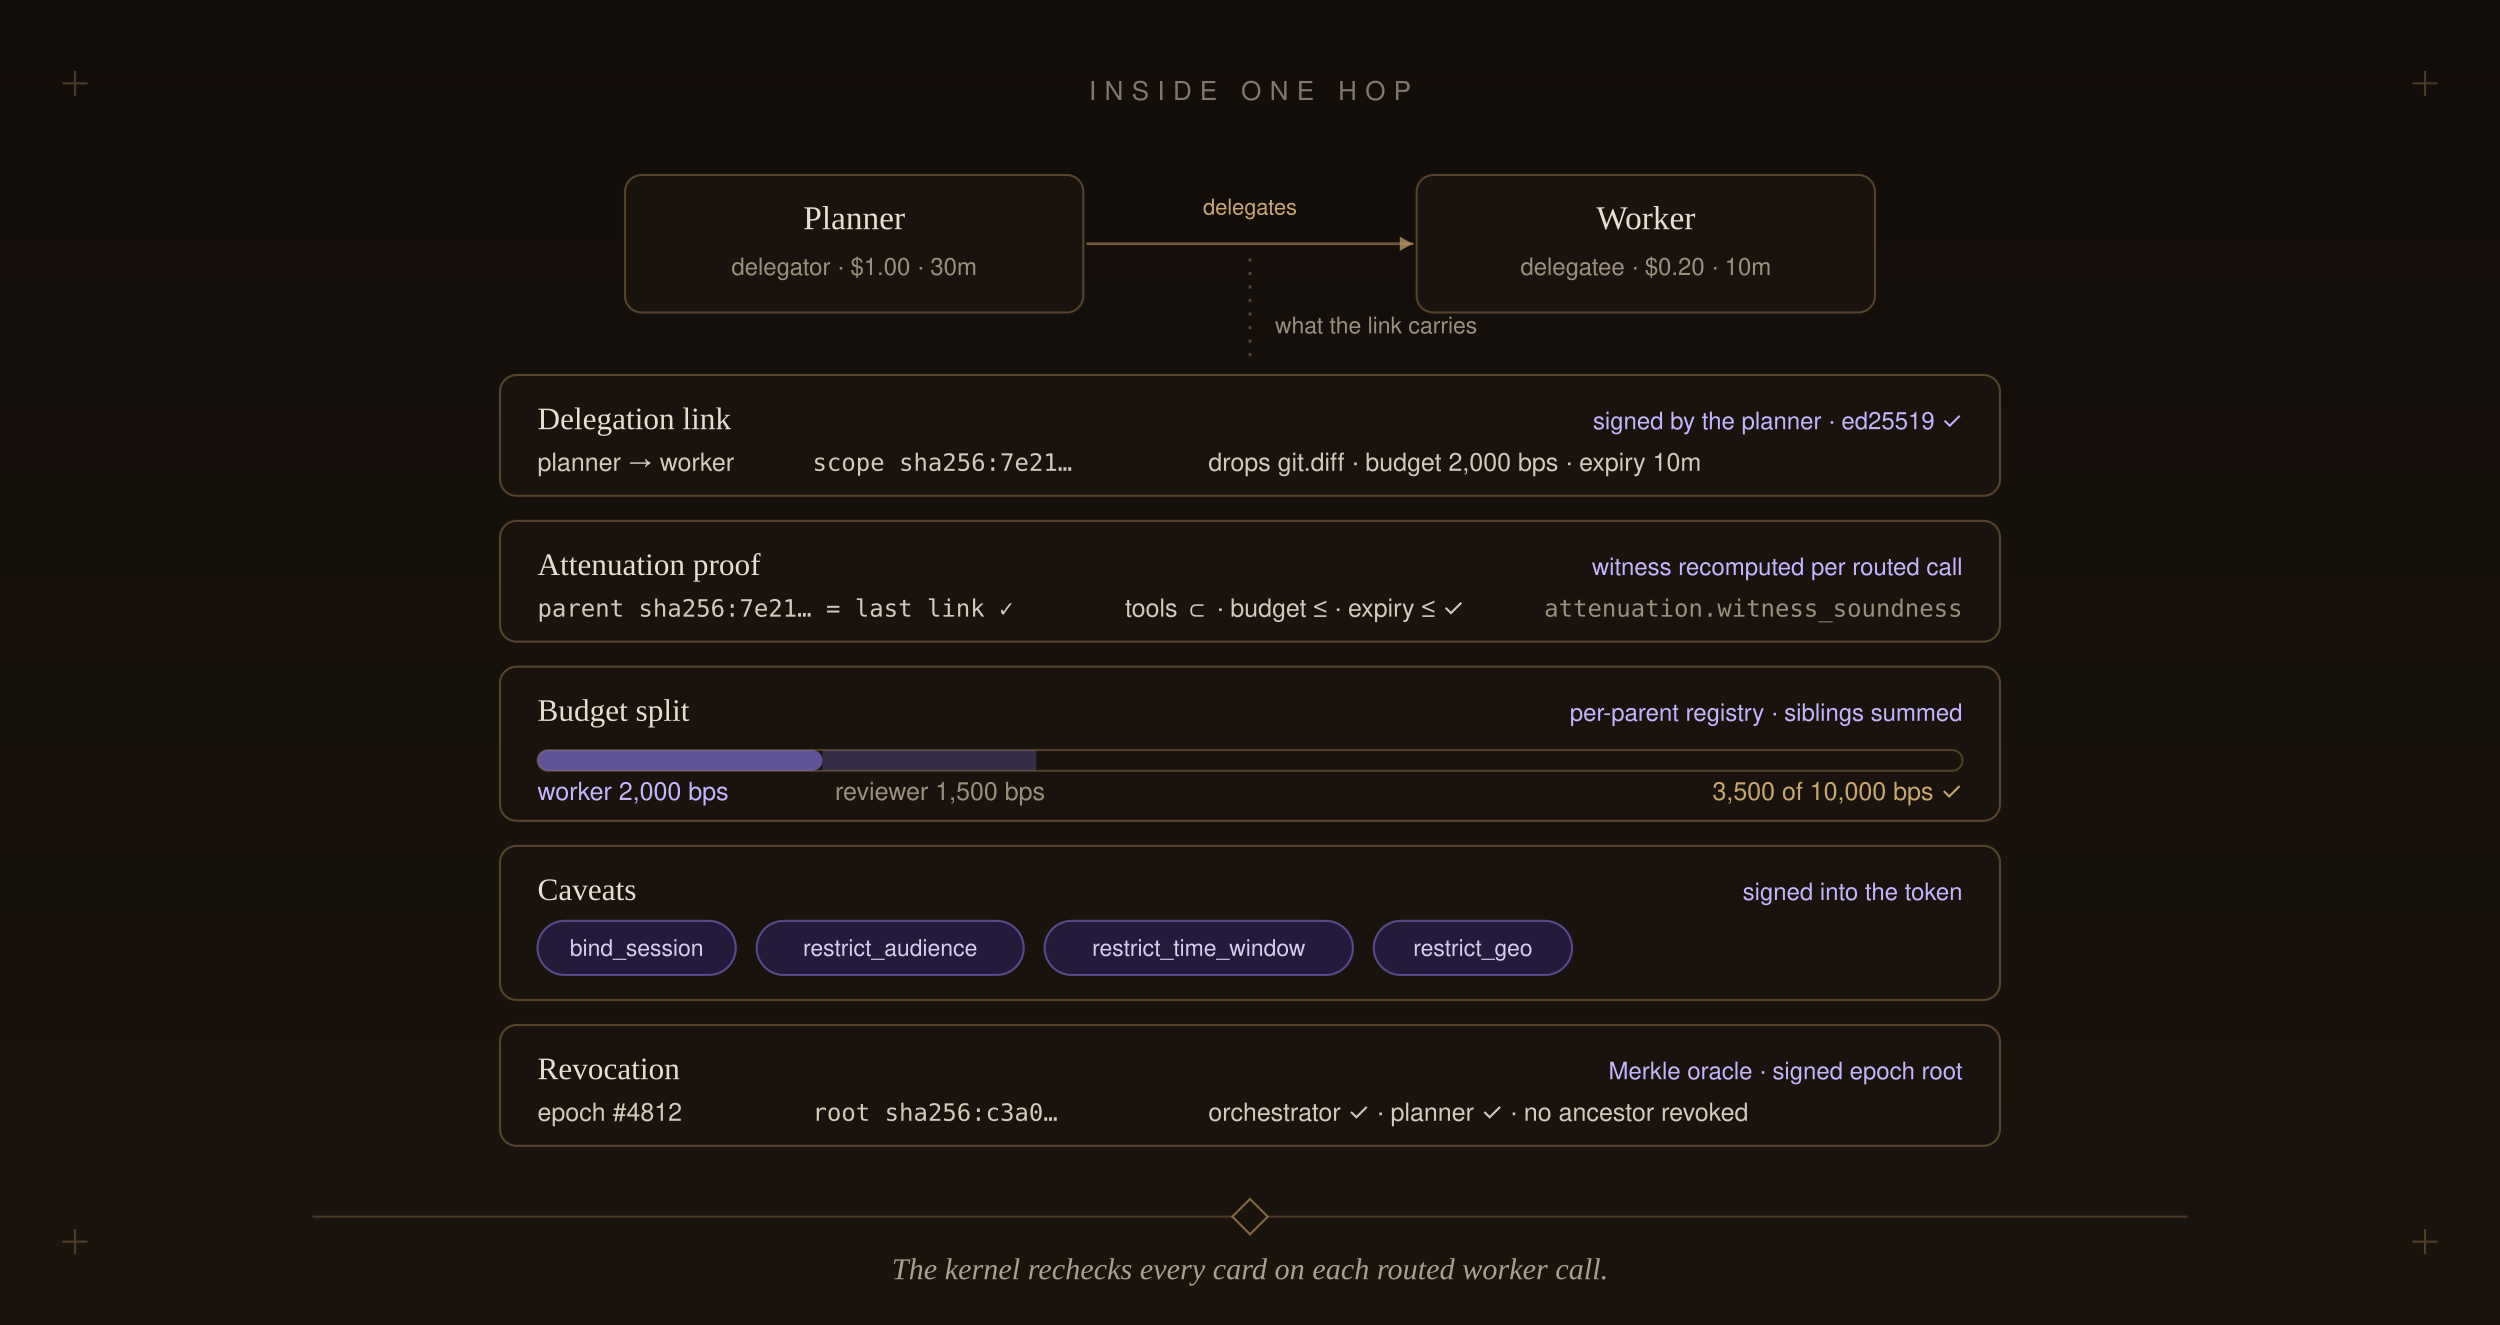
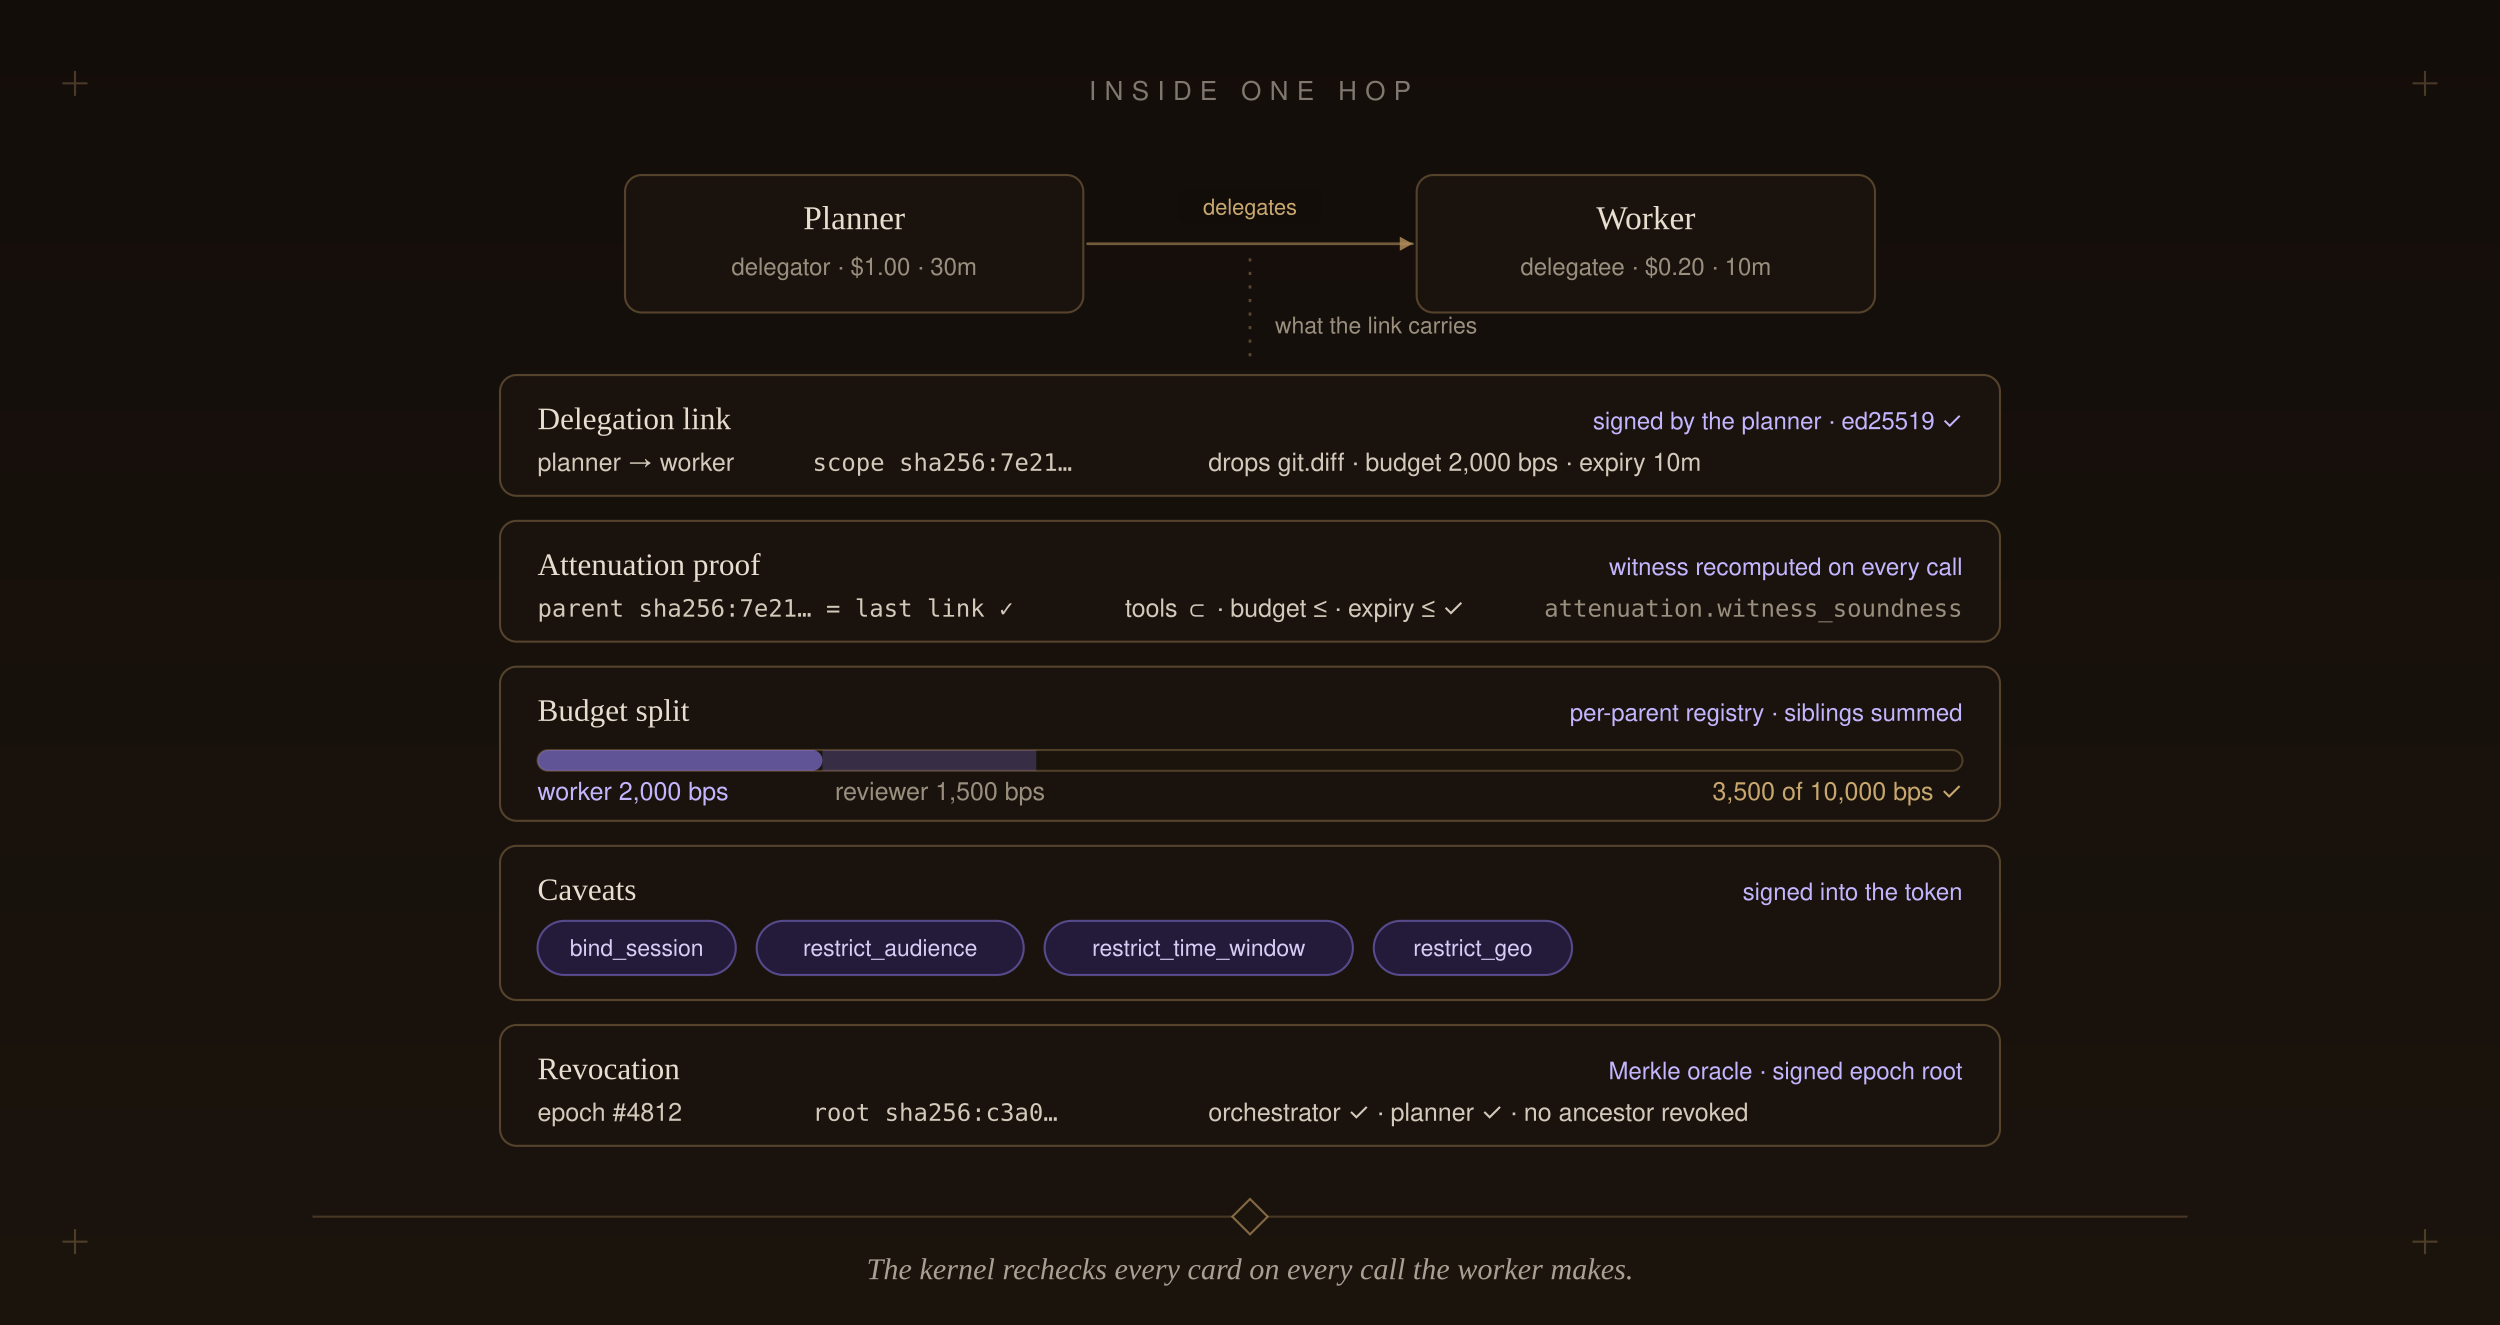
- <svg xmlns="http://www.w3.org/2000/svg" viewBox="0 0 1200 636" width="1200" height="636" role="img" aria-label="Inside one delegation hop from planner to worker: the signed delegation link, the attenuation proof whose parent scope hash must equal the last chain link, the basis-point budget split checked against siblings, the caveats, and the revocation epoch. The kernel rechecks these bindings on each routed call.">
+ <svg xmlns="http://www.w3.org/2000/svg" viewBox="0 0 1200 636" width="1200" height="636" role="img" aria-label="Inside one delegation hop from planner to worker: the signed delegation link, the attenuation proof whose parent scope hash must equal the last chain link, the basis-point budget split checked against siblings, the caveats, and the revocation epoch. The kernel rechecks all of it on every call.">
  <defs>
    <linearGradient id="hpbg" x1="0" y1="0" x2="0" y2="1">
      <stop offset="0" stop-color="#130d0a" />
      <stop offset="1" stop-color="#1b140d" />
    </linearGradient>
    <radialGradient id="hpglow" cx="50%" cy="50%" r="50%">
      <stop offset="0" stop-color="#8f7ff2" stop-opacity="0.32" />
      <stop offset="0.6" stop-color="#8f7ff2" stop-opacity="0.07" />
      <stop offset="1" stop-color="#8f7ff2" stop-opacity="0" />
    </radialGradient>
    <radialGradient id="hpkglow" cx="50%" cy="50%" r="50%">
      <stop offset="0" stop-color="#8f7ff2" stop-opacity="0.28" />
      <stop offset="0.65" stop-color="#8f7ff2" stop-opacity="0.06" />
      <stop offset="1" stop-color="#8f7ff2" stop-opacity="0" />
    </radialGradient>
  </defs>
  <rect width="1200" height="636" fill="url(#hpbg)" />
  <g stroke="#b08d5b" stroke-opacity="0.35" stroke-width="1">
    <path d="M30 40 H42 M36 34 V46" />
    <path d="M1158 40 H1170 M1164 34 V46" />
    <path d="M30 596 H42 M36 590 V602" />
    <path d="M1158 596 H1170 M1164 590 V602" />
  </g>
  <text x="600.0" y="48" text-anchor="middle" font-family="-apple-system, 'Segoe UI', Helvetica, Arial, sans-serif" font-size="12.5" letter-spacing="4" fill="#d8cfc0" fill-opacity="0.55">INSIDE ONE HOP</text>
  <rect x="300" y="84" width="220" height="66" rx="8" fill="#1a130d" stroke="#b08d5b" stroke-opacity="0.4" />
  <text x="410" y="110" text-anchor="middle" font-family="Georgia, 'Times New Roman', serif" font-size="16" fill="#e7ded0">Planner</text>
  <text x="410" y="132" text-anchor="middle" font-family="-apple-system, 'Segoe UI', Helvetica, Arial, sans-serif" font-size="11.5" fill="#9a8f7e">delegator · $1.00 · 30m</text>
  <rect x="680" y="84" width="220" height="66" rx="8" fill="#1a130d" stroke="#b08d5b" stroke-opacity="0.4" />
  <text x="790" y="110" text-anchor="middle" font-family="Georgia, 'Times New Roman', serif" font-size="16" fill="#e7ded0">Worker</text>
  <text x="790" y="132" text-anchor="middle" font-family="-apple-system, 'Segoe UI', Helvetica, Arial, sans-serif" font-size="11.5" fill="#9a8f7e">delegatee · $0.20 · 10m</text>
  <path d="M522 117 L678 117" stroke="#b08d5b" stroke-opacity="0.6" stroke-width="1.3" fill="none" stroke-linecap="round" />
  <path d="M678 117 L671.9 120.4 L671.9 113.6 Z" fill="#b08d5b" fill-opacity="0.85" />
  <rect x="565.1" y="91" width="69.8" height="16" rx="3" fill="#130d0a" fill-opacity="0.85" />
  <text x="600" y="103" text-anchor="middle" font-family="-apple-system, 'Segoe UI', Helvetica, Arial, sans-serif" font-size="10.5" fill="#c8a86f">delegates</text>
  <path d="M600 124 V176" stroke="#b08d5b" stroke-opacity="0.45" stroke-width="1.3" stroke-dasharray="1.5 5" />
  <text x="612" y="160" text-anchor="start" font-family="-apple-system, 'Segoe UI', Helvetica, Arial, sans-serif" font-size="11" fill="#9a8f7e">what the link carries</text>
  <rect x="240" y="180" width="720" height="58" rx="8" fill="#1a130d" stroke="#b08d5b" stroke-opacity="0.4" />
  <text x="258" y="206" text-anchor="start" font-family="Georgia, 'Times New Roman', serif" font-size="15" fill="#e7ded0">Delegation link</text>
  <text x="942" y="206" text-anchor="end" font-family="-apple-system, 'Segoe UI', Helvetica, Arial, sans-serif" font-size="11.5" fill="#c3b6ff">signed by the planner · ed25519 ✓</text>
  <text x="258" y="226" text-anchor="start" font-family="-apple-system, 'Segoe UI', Helvetica, Arial, sans-serif" font-size="12" fill="#d3cabb">planner → worker</text>
  <text x="390" y="226" text-anchor="start" font-family="ui-monospace, SFMono-Regular, Menlo, Consolas, monospace" font-size="11.5" fill="#d3cabb">scope sha256:7e21…</text>
  <text x="580" y="226" text-anchor="start" font-family="-apple-system, 'Segoe UI', Helvetica, Arial, sans-serif" font-size="12" fill="#d3cabb">drops git.diff · budget 2,000 bps · expiry 10m</text>
  <rect x="240" y="250" width="720" height="58" rx="8" fill="#1a130d" stroke="#b08d5b" stroke-opacity="0.4" />
  <text x="258" y="276" text-anchor="start" font-family="Georgia, 'Times New Roman', serif" font-size="15" fill="#e7ded0">Attenuation proof</text>
-   <text x="942" y="276" text-anchor="end" font-family="-apple-system, 'Segoe UI', Helvetica, Arial, sans-serif" font-size="11.5" fill="#c3b6ff">witness recomputed per routed call</text>
+   <text x="942" y="276" text-anchor="end" font-family="-apple-system, 'Segoe UI', Helvetica, Arial, sans-serif" font-size="11.5" fill="#c3b6ff">witness recomputed on every call</text>
  <text x="258" y="296" text-anchor="start" font-family="ui-monospace, SFMono-Regular, Menlo, Consolas, monospace" font-size="11.5" fill="#d3cabb">parent sha256:7e21… = last link ✓</text>
  <text x="540" y="296" text-anchor="start" font-family="-apple-system, 'Segoe UI', Helvetica, Arial, sans-serif" font-size="12" fill="#d3cabb">tools ⊂ · budget ≤ · expiry ≤ ✓</text>
  <text x="942" y="296" text-anchor="end" font-family="ui-monospace, SFMono-Regular, Menlo, Consolas, monospace" font-size="11.5" fill="#9a8f7e">attenuation.witness_soundness</text>
  <rect x="240" y="320" width="720" height="74" rx="8" fill="#1a130d" stroke="#b08d5b" stroke-opacity="0.4" />
  <text x="258" y="346" text-anchor="start" font-family="Georgia, 'Times New Roman', serif" font-size="15" fill="#e7ded0">Budget split</text>
  <text x="942" y="346" text-anchor="end" font-family="-apple-system, 'Segoe UI', Helvetica, Arial, sans-serif" font-size="11.5" fill="#c3b6ff">per-parent registry · siblings summed</text>
  <rect x="258" y="360" width="684" height="10" rx="5" fill="#1b140d" stroke="#b08d5b" stroke-opacity="0.35" />
  <rect x="258" y="360" width="136.8" height="10" rx="5" fill="#8f7ff2" fill-opacity="0.6" />
  <rect x="394.8" y="360" width="102.6" height="10" fill="#8f7ff2" fill-opacity="0.25" />
  <text x="258" y="384" text-anchor="start" font-family="-apple-system, 'Segoe UI', Helvetica, Arial, sans-serif" font-size="12" fill="#c3b6ff">worker 2,000 bps</text>
  <text x="400.8" y="384" text-anchor="start" font-family="-apple-system, 'Segoe UI', Helvetica, Arial, sans-serif" font-size="12" fill="#9a8f7e">reviewer 1,500 bps</text>
  <text x="942" y="384" text-anchor="end" font-family="-apple-system, 'Segoe UI', Helvetica, Arial, sans-serif" font-size="12" fill="#c8a86f">3,500 of 10,000 bps ✓</text>
  <rect x="240" y="406" width="720" height="74" rx="8" fill="#1a130d" stroke="#b08d5b" stroke-opacity="0.4" />
  <text x="258" y="432" text-anchor="start" font-family="Georgia, 'Times New Roman', serif" font-size="15" fill="#e7ded0">Caveats</text>
  <text x="942" y="432" text-anchor="end" font-family="-apple-system, 'Segoe UI', Helvetica, Arial, sans-serif" font-size="11.5" fill="#c3b6ff">signed into the token</text>
  <rect x="258" y="442" width="95.2" height="26" rx="13.0" fill="#241a3a" stroke="#8f7ff2" stroke-opacity="0.5" />
  <text x="305.6" y="458.8" text-anchor="middle" font-family="-apple-system, 'Segoe UI', Helvetica, Arial, sans-serif" font-size="11" fill="#d7ccf5">bind_session</text>
  <rect x="363.2" y="442" width="128.2" height="26" rx="13.0" fill="#241a3a" stroke="#8f7ff2" stroke-opacity="0.5" />
  <text x="427.3" y="458.8" text-anchor="middle" font-family="-apple-system, 'Segoe UI', Helvetica, Arial, sans-serif" font-size="11" fill="#d7ccf5">restrict_audience</text>
  <rect x="501.4" y="442" width="148.0" height="26" rx="13.0" fill="#241a3a" stroke="#8f7ff2" stroke-opacity="0.5" />
  <text x="575.4" y="458.8" text-anchor="middle" font-family="-apple-system, 'Segoe UI', Helvetica, Arial, sans-serif" font-size="11" fill="#d7ccf5">restrict_time_window</text>
  <rect x="659.4" y="442" width="95.2" height="26" rx="13.0" fill="#241a3a" stroke="#8f7ff2" stroke-opacity="0.5" />
  <text x="707.0" y="458.8" text-anchor="middle" font-family="-apple-system, 'Segoe UI', Helvetica, Arial, sans-serif" font-size="11" fill="#d7ccf5">restrict_geo</text>
  <rect x="240" y="492" width="720" height="58" rx="8" fill="#1a130d" stroke="#b08d5b" stroke-opacity="0.4" />
  <text x="258" y="518" text-anchor="start" font-family="Georgia, 'Times New Roman', serif" font-size="15" fill="#e7ded0">Revocation</text>
  <text x="942" y="518" text-anchor="end" font-family="-apple-system, 'Segoe UI', Helvetica, Arial, sans-serif" font-size="11.5" fill="#c3b6ff">Merkle oracle · signed epoch root</text>
  <text x="258" y="538" text-anchor="start" font-family="-apple-system, 'Segoe UI', Helvetica, Arial, sans-serif" font-size="12" fill="#d3cabb">epoch #4812</text>
  <text x="390" y="538" text-anchor="start" font-family="ui-monospace, SFMono-Regular, Menlo, Consolas, monospace" font-size="11.5" fill="#d3cabb">root sha256:c3a0…</text>
  <text x="580" y="538" text-anchor="start" font-family="-apple-system, 'Segoe UI', Helvetica, Arial, sans-serif" font-size="12" fill="#d3cabb">orchestrator ✓ · planner ✓ · no ancestor revoked</text>
  <path d="M150.0 584 H1050.0" stroke="#b08d5b" stroke-opacity="0.3" stroke-width="1" />
  <rect x="594.0" y="578" width="12" height="12" transform="rotate(45 600.0 584)" fill="#1b140d" stroke="#b08d5b" stroke-opacity="0.7" />
-   <text x="600.0" y="614" text-anchor="middle" font-family="Georgia, 'Times New Roman', serif" font-size="14.5" font-style="italic" fill="#d8cfc0" fill-opacity="0.75">The kernel rechecks every card on each routed worker call.</text>
+   <text x="600.0" y="614" text-anchor="middle" font-family="Georgia, 'Times New Roman', serif" font-size="14.5" font-style="italic" fill="#d8cfc0" fill-opacity="0.75">The kernel rechecks every card on every call the worker makes.</text>
</svg>
